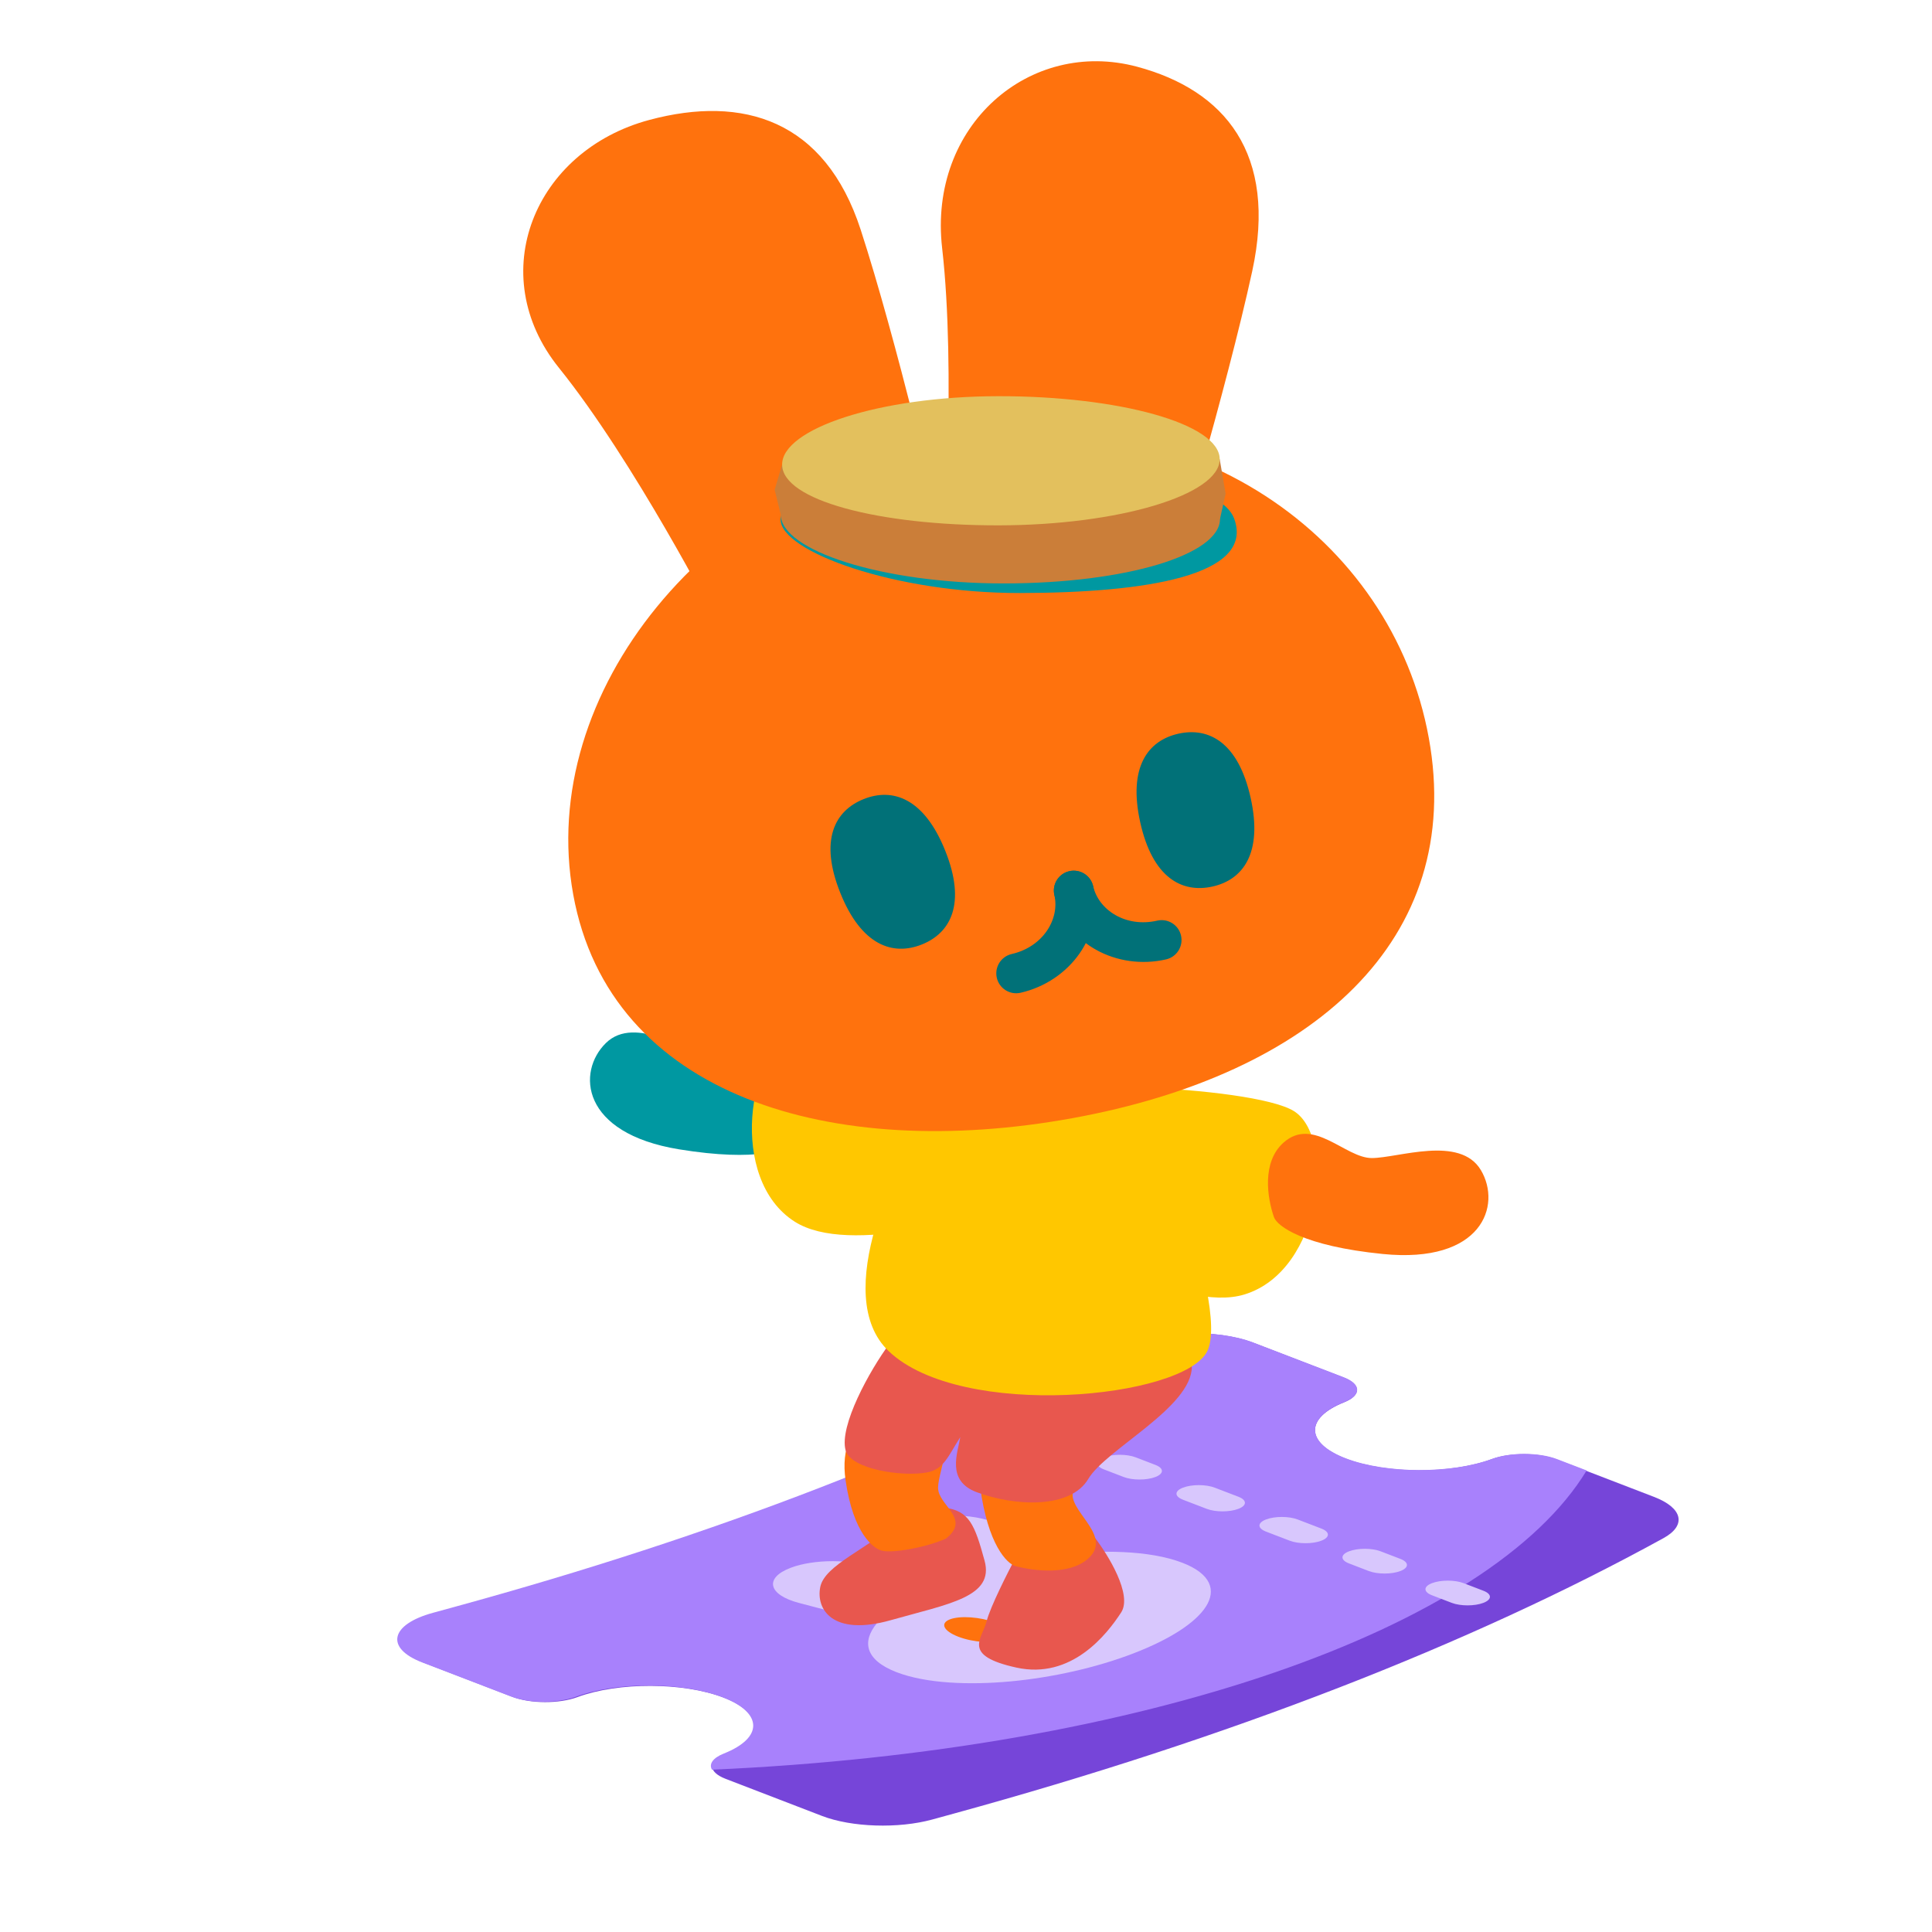
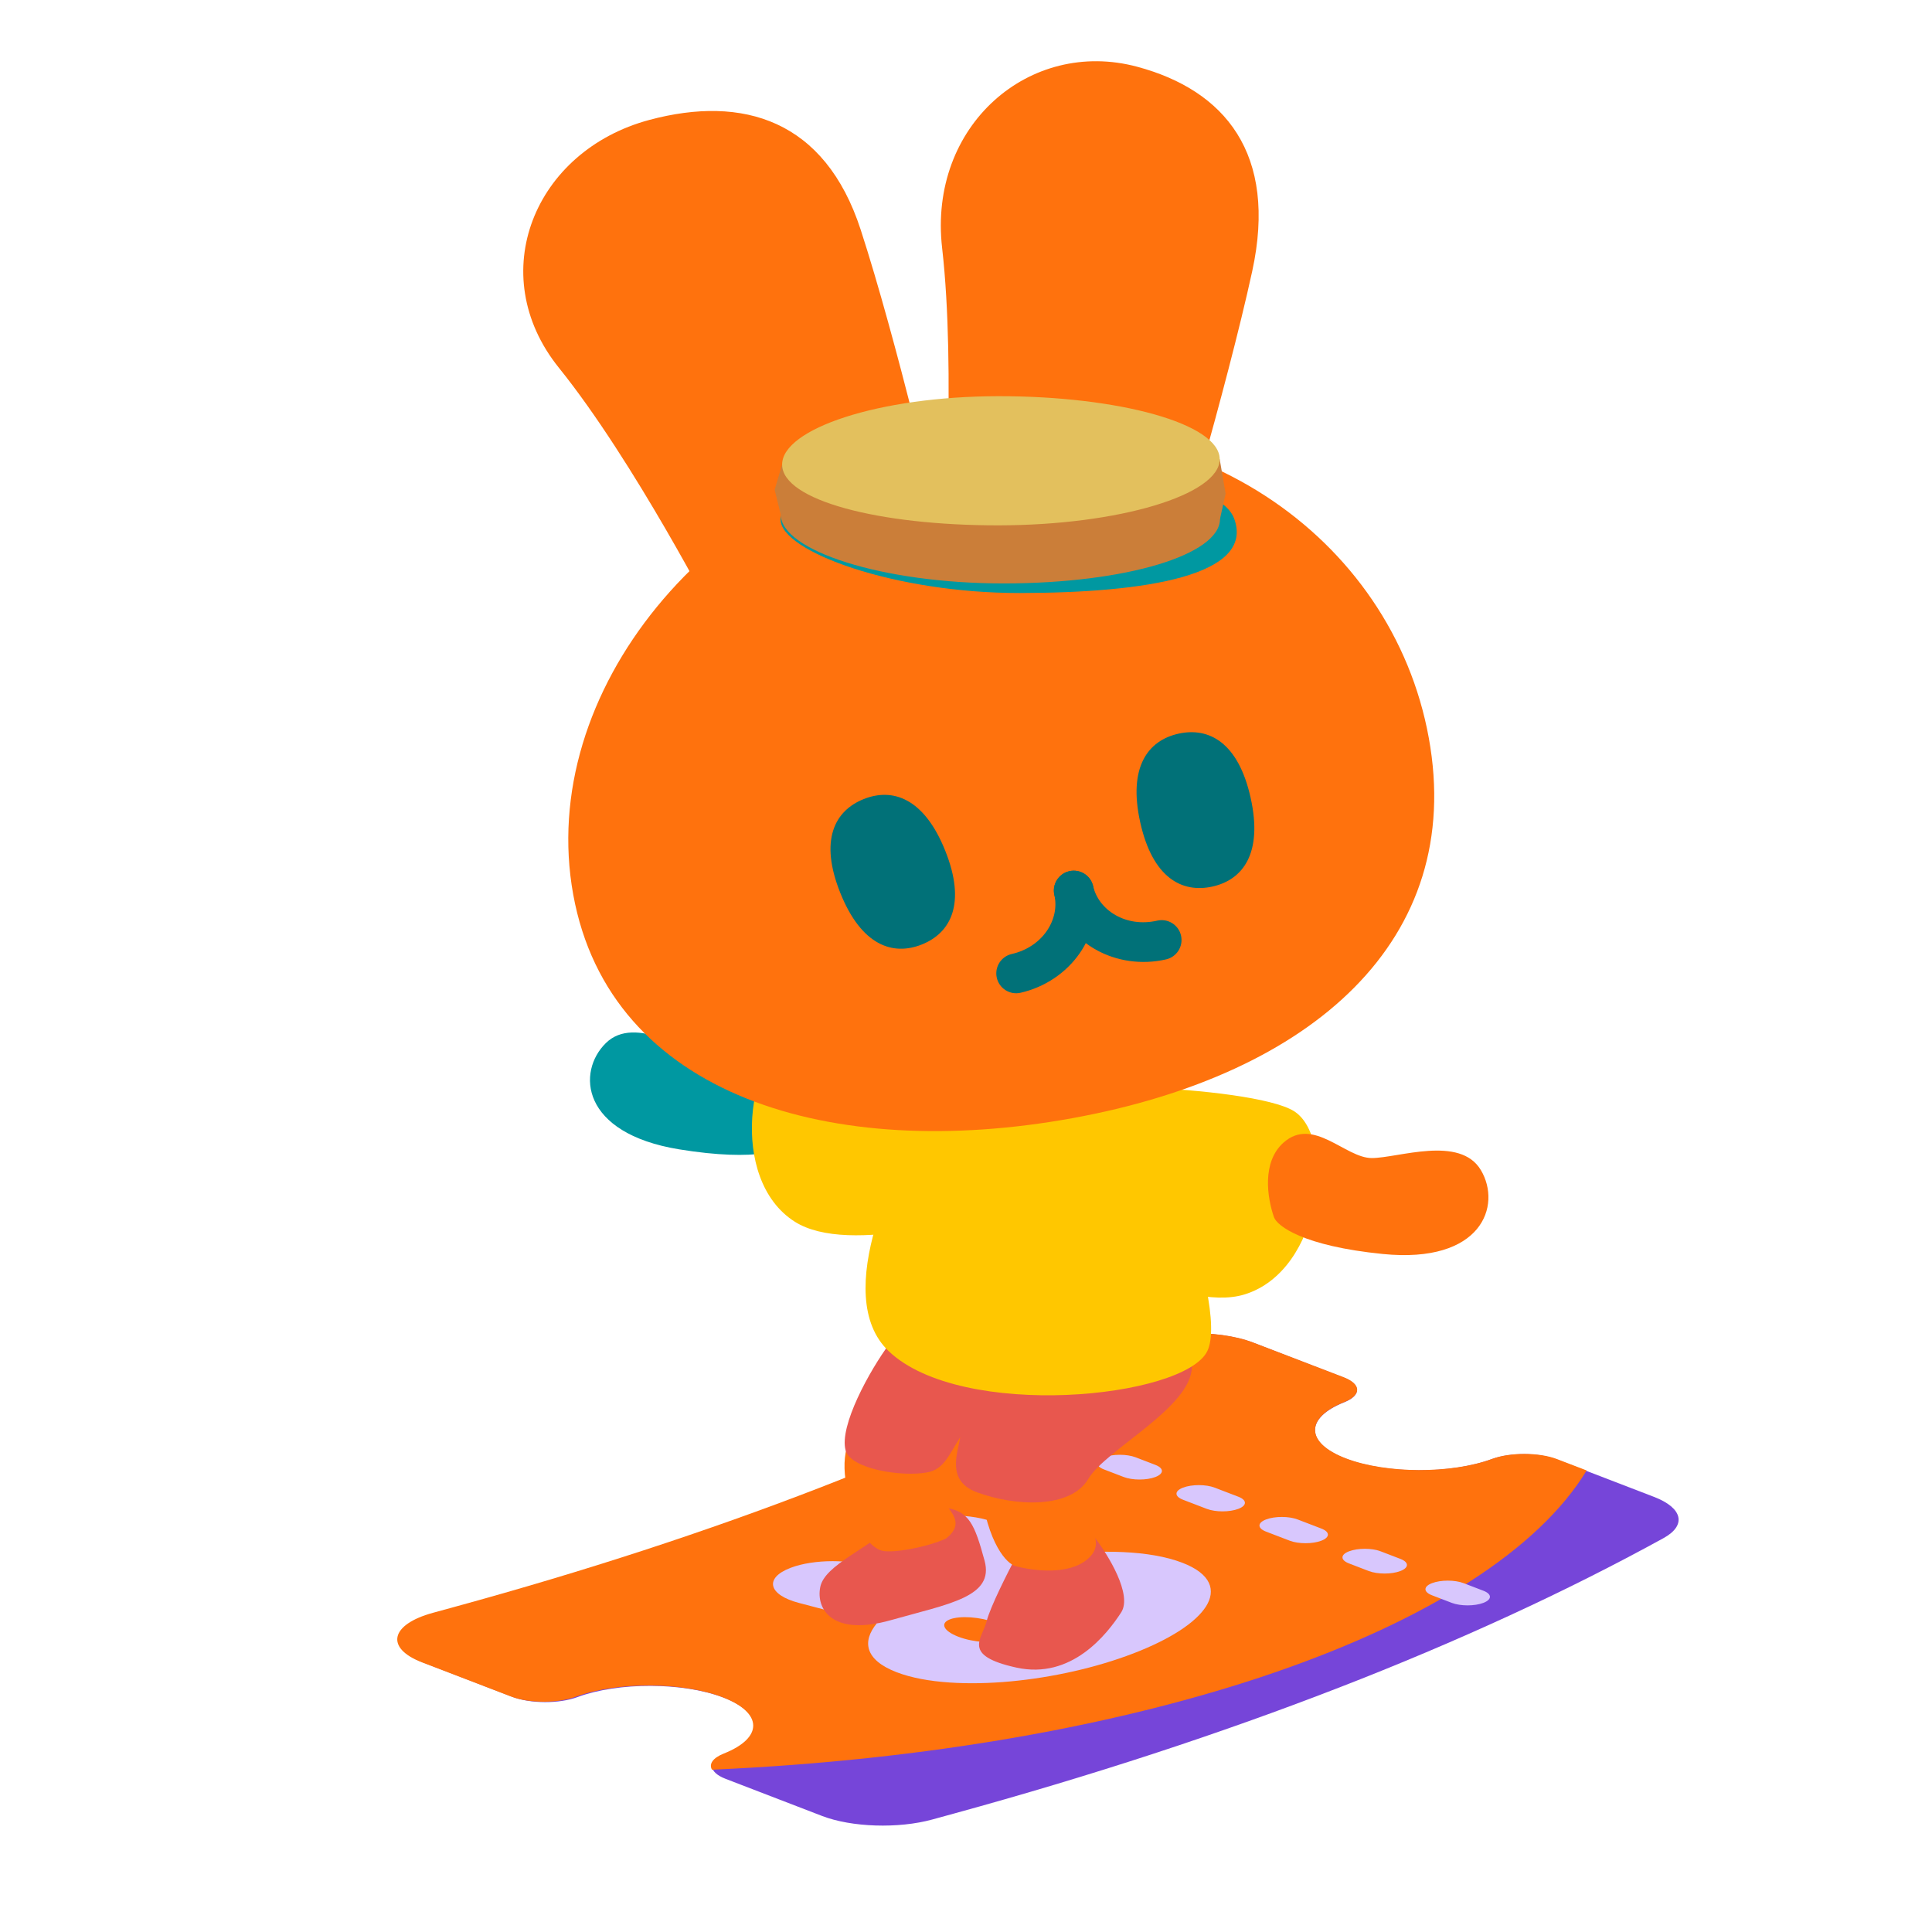
<svg xmlns="http://www.w3.org/2000/svg" width="192" height="192" fill="none" viewBox="0 0 192 192">
  <path fill="#7645D9" d="M72.11 176.779C70.34 176.098 70.315 174.997 72.054 174.304C75.976 172.742 75.933 170.251 71.924 168.709C67.915 167.167 61.441 167.15 57.379 168.659C55.579 169.328 52.716 169.318 50.946 168.637L42.13 165.245C38.447 163.829 38.955 161.478 43.195 160.315L45.326 159.73C71.21 152.629 93.752 143.879 111.982 133.858C114.916 132.246 120.925 132.043 124.543 133.435L133.516 136.887C135.284 137.567 135.312 138.667 133.579 139.36C129.671 140.922 129.72 143.409 133.724 144.949C137.728 146.49 144.191 146.508 148.253 145.005C150.055 144.338 152.912 144.349 154.68 145.029L164.381 148.761C167.235 149.859 167.629 151.588 165.314 152.86C146.026 163.462 122.175 172.719 94.789 180.233L92.66 180.818C89.273 181.747 84.636 181.598 81.695 180.467L72.11 176.779Z" />
-   <path fill="#A881FC" fill-rule="evenodd" d="M70.756 175.87C70.434 175.311 70.827 174.703 71.938 174.262C75.868 172.7 75.825 170.211 71.808 168.67C67.79 167.128 61.302 167.112 57.233 168.62C55.428 169.288 52.56 169.279 50.786 168.598L41.951 165.208C38.261 163.792 38.77 161.443 43.019 160.281L45.154 159.696C71.092 152.599 93.682 143.854 111.95 133.84C114.89 132.228 120.911 132.026 124.537 133.417L133.529 136.867C135.3 137.547 135.328 138.645 133.592 139.338C129.676 140.9 129.725 143.385 133.737 144.924C137.749 146.464 144.226 146.482 148.297 144.98C150.102 144.314 152.965 144.324 154.737 145.004L157.68 146.133C148.115 161.91 113.479 173.995 70.756 175.87Z" clip-rule="evenodd" />
+   <path fill="#FF720D" fill-rule="evenodd" d="M70.756 175.87C70.434 175.311 70.827 174.703 71.938 174.262C75.868 172.7 75.825 170.211 71.808 168.67C67.79 167.128 61.302 167.112 57.233 168.62C55.428 169.288 52.56 169.279 50.786 168.598L41.951 165.208C38.261 163.792 38.77 161.443 43.019 160.281L45.154 159.696C71.092 152.599 93.682 143.854 111.95 133.84C114.89 132.228 120.911 132.026 124.537 133.417L133.529 136.867C135.3 137.547 135.328 138.645 133.592 139.338C129.676 140.9 129.725 143.385 133.737 144.924C137.749 146.464 144.226 146.482 148.297 144.98C150.102 144.314 152.965 144.324 154.737 145.004L157.68 146.133C148.115 161.91 113.479 173.995 70.756 175.87Z" clip-rule="evenodd" />
  <path fill="#D8C7FD" fill-rule="evenodd" d="M104.608 141.661L106.572 142.414C107.439 142.747 107.439 143.287 106.572 143.619C105.704 143.952 104.297 143.952 103.43 143.619L101.466 142.866C100.598 142.533 100.598 141.993 101.466 141.661C102.334 141.328 103.74 141.328 104.608 141.661Z" clip-rule="evenodd" />
  <path fill="#D8C7FD" fill-rule="evenodd" d="M112.856 144.825L114.819 145.579C115.687 145.911 115.687 146.451 114.819 146.784C113.952 147.117 112.545 147.117 111.677 146.784L109.714 146.031C108.846 145.698 108.846 145.158 109.714 144.825C110.581 144.492 111.988 144.492 112.856 144.825Z" clip-rule="evenodd" />
  <path fill="#D8C7FD" fill-rule="evenodd" d="M123.067 149.948C122.199 150.281 120.793 150.281 119.925 149.948L117.569 149.044C116.701 148.711 116.701 148.172 117.569 147.839C118.436 147.506 119.843 147.506 120.71 147.839L123.067 148.743C123.935 149.076 123.935 149.616 123.067 149.948Z" clip-rule="evenodd" />
  <path fill="#D8C7FD" fill-rule="evenodd" d="M131.315 153.113C130.447 153.446 129.04 153.446 128.173 153.113L125.816 152.209C124.949 151.876 124.949 151.336 125.816 151.003C126.684 150.67 128.091 150.67 128.958 151.003L131.315 151.907C132.182 152.24 132.182 152.78 131.315 153.113Z" clip-rule="evenodd" />
  <path fill="#D8C7FD" fill-rule="evenodd" d="M137.206 154.168L139.169 154.921C140.037 155.254 140.037 155.794 139.169 156.127C138.302 156.46 136.895 156.46 136.027 156.127L134.064 155.373C133.196 155.04 133.196 154.501 134.064 154.168C134.931 153.835 136.338 153.835 137.206 154.168Z" clip-rule="evenodd" />
  <path fill="#D8C7FD" fill-rule="evenodd" d="M145.453 157.332L147.417 158.086C148.285 158.419 148.285 158.958 147.417 159.291C146.549 159.624 145.143 159.624 144.275 159.291L142.311 158.538C141.444 158.205 141.444 157.665 142.311 157.332C143.179 156.999 144.586 156.999 145.453 157.332Z" clip-rule="evenodd" />
  <path fill="#D8C7FD" fill-rule="evenodd" d="M90.394 154.487C88.08 153.599 88.08 152.159 90.394 151.271C93.017 150.265 97.377 150.42 99.473 151.594L104.753 154.55C109.36 153.982 114.25 154.058 117.491 155.301C120.403 156.419 120.845 158.066 119.858 159.635C118.859 161.222 116.334 162.894 112.621 164.319C108.909 165.744 104.551 166.712 100.414 167.096C96.323 167.474 92.031 167.305 89.118 166.187C85.896 164.951 85.684 163.089 87.133 161.331L79.397 159.297C76.337 158.493 75.934 156.82 78.556 155.813C80.871 154.925 84.623 154.925 86.937 155.813L92.298 157.87C92.829 157.632 93.392 157.397 93.987 157.169C94.562 156.949 95.15 156.74 95.751 156.542L90.394 154.487Z" clip-rule="evenodd" />
  <path fill="#FF720D" d="M98.9 161.249C100.372 161.813 100.745 162.586 99.733 162.974C98.721 163.363 96.708 163.22 95.236 162.655C93.764 162.09 93.391 161.317 94.403 160.929C95.415 160.541 97.428 160.684 98.9 161.249Z" />
  <path fill="#FF720D" d="M108.562 157.542C110.034 158.107 110.407 158.879 109.395 159.267C108.383 159.656 106.369 159.513 104.897 158.948C103.425 158.383 103.052 157.61 104.064 157.222C105.076 156.834 107.09 156.977 108.562 157.542Z" />
  <path fill="#E8574E" d="M111.419 160.243C112.558 158.49 110.14 154.544 108.788 152.791L101.007 154.654C100.167 156.225 98.399 159.717 98.049 161.12C97.61 162.873 95.528 164.517 101.007 165.723C106.487 166.928 109.994 162.435 111.419 160.243Z" />
  <path fill="#E8574E" d="M81.515 157.723C81.953 155.531 86.118 153.996 89.844 150.818C90.392 150.38 91.97 149.569 93.899 149.832C96.31 150.161 96.858 151.476 97.844 155.092C98.831 158.709 94.337 159.367 88.529 161.01C82.72 162.654 81.077 159.914 81.515 157.723Z" />
  <path fill="#FF720D" d="M93.224 147.851C93.224 149.614 96.544 150.917 94.008 152.901C92.062 153.777 88.748 154.377 87.652 154.106C86.792 153.894 84.794 152.405 84.033 147.116C83.082 140.505 88.681 139.183 92.062 140.579C95.442 141.974 93.224 146.088 93.224 147.851Z" />
  <path fill="#FF720D" d="M106.594 148.547C106.594 150.468 110.609 152.789 108.073 154.95C106.214 156.534 102.794 156.133 100.934 155.645C100.074 155.413 98.164 153.509 97.403 147.747C96.453 140.544 102.052 139.103 105.432 140.624C108.813 142.144 106.594 146.626 106.594 148.547Z" />
  <path fill="#E8574E" d="M84.035 144.133C83.378 141.722 86.41 136.206 88.419 133.503C98.246 132.955 118.447 129.338 118.447 135.804C118.447 139.872 109.899 144.024 108.146 146.983C106.392 149.942 100.913 149.722 97.077 148.298C94.008 147.158 95.177 144.389 95.433 142.818C94.243 144.669 93.815 146.011 92.145 146.325C89.663 146.792 84.548 146.012 84.035 144.133Z" />
  <path fill="#FFC700" d="M88.31 134.27C82.523 128.747 89.04 115.237 93.022 109.173C96.931 108.333 105.625 106.653 109.132 106.653C113.516 106.653 122.283 129.557 119.982 134.27C117.68 138.982 95.543 141.174 88.31 134.27Z" />
  <path fill="#FFC700" d="M123.669 128.643C117.44 130.546 105.397 123.297 100.154 119.434C99.946 116.965 99.665 111.523 100.206 109.503C100.882 106.978 124.36 107.857 128.556 110.402C132.753 112.947 131.454 126.264 123.669 128.643Z" />
  <path fill="#FF720D" d="M136.322 115.086C133.692 115.086 130.514 110.921 127.555 113.551C125.385 115.48 125.934 119.028 126.604 120.958C126.921 121.85 129.527 123.831 137.418 124.62C147.281 125.607 149.254 119.798 147.172 116.291C145.09 112.784 138.952 115.086 136.322 115.086Z" />
  <path fill="#0098A1" d="M71.012 105.293C73.552 105.973 77.7 102.773 79.878 106.08C81.474 108.504 80.025 111.79 78.879 113.48C78.342 114.259 75.312 115.499 67.486 114.219C57.703 112.619 57.301 106.498 60.22 103.649C63.139 100.801 68.471 104.612 71.012 105.293Z" />
  <path fill="#FFC700" d="M78.993 121.417C84.363 124.814 97.498 120.988 103.394 118.65C104.211 116.354 105.844 111.25 105.844 109.19C105.844 106.617 83.575 101.469 78.993 102.82C74.411 104.171 72.28 117.17 78.993 121.417Z" />
  <path fill="#FF720D" d="M55.542 36.549C48.053 27.247 53.098 14.981 64.531 11.918C73.847 9.421 81.98 11.921 85.528 22.81C89.077 33.7 93.373 52.087 93.373 52.087C94.976 58.069 90.968 64.34 84.422 66.094C79.271 67.474 73.896 65.656 71.121 61.596C71.121 61.596 63.03 45.852 55.542 36.549Z" />
  <path fill="#FF720D" d="M93.628 24.655C92.23 12.466 102.337 3.772 113.011 6.632C121.708 8.963 126.987 15.265 124.444 26.953C121.901 38.642 116.249 57.539 116.249 57.539C114.574 63.788 108.263 67.526 102.151 65.889C97.343 64.6 93.935 60.283 93.721 55.208C93.721 55.208 95.026 36.845 93.628 24.655Z" />
  <path fill="#FF720D" d="M141.993 73.337C145.64 93.399 130.444 106.784 106.56 111.125C82.676 115.467 60.613 108.961 56.966 88.899C53.319 68.837 70.38 47.827 94.264 43.485C118.148 39.144 138.346 53.275 141.993 73.337Z" />
  <path fill="#017178" fill-rule="evenodd" d="M106.266 86.579C107.33 86.335 108.39 86.999 108.634 88.063C109.749 92.924 106.307 97.54 101.428 98.659C100.365 98.903 99.305 98.239 99.061 97.175C98.817 96.112 99.481 95.052 100.545 94.808C103.651 94.096 105.332 91.343 104.782 88.946C104.539 87.882 105.203 86.823 106.266 86.579Z" clip-rule="evenodd" />
  <path fill="#017178" fill-rule="evenodd" d="M106.267 86.579C107.33 86.335 108.39 86.999 108.634 88.062C109.184 90.46 111.897 92.204 115.002 91.492C116.066 91.248 117.126 91.913 117.369 92.976C117.613 94.04 116.949 95.099 115.885 95.343C111.007 96.462 105.897 93.807 104.783 88.946C104.539 87.882 105.203 86.823 106.267 86.579Z" clip-rule="evenodd" />
  <path fill="#017178" d="M93.939 84.549C96.035 89.787 94.494 92.709 91.612 93.862C88.731 95.015 85.6 93.963 83.504 88.726C81.407 83.488 82.948 80.567 85.83 79.413C88.711 78.26 91.842 79.312 93.939 84.549Z" />
  <path fill="#017178" d="M124.288 79.289C125.513 84.796 123.522 87.431 120.492 88.105C117.462 88.779 114.542 87.237 113.316 81.73C112.091 76.223 114.082 73.588 117.112 72.913C120.142 72.239 123.063 73.782 124.288 79.289Z" />
  <path fill="#0098A1" d="M122.647 51.529C124.747 57.212 113.819 58.919 101.35 58.934C88.88 58.948 77.58 54.795 77.576 51.639C77.572 48.483 87.862 46.309 100.332 46.294C112.802 46.28 121.481 48.371 122.647 51.529Z" />
  <path fill="#CB7E39" d="M121.243 51.574C121.247 55.118 111.959 57.967 99.798 57.981C87.637 57.996 77.594 54.689 77.59 51.145C77.586 47.6 87.621 45.161 99.783 45.146C111.944 45.132 121.238 48.029 121.243 51.574Z" />
  <path fill="#CB7E39" d="M121.213 45.636L77.726 46.169L76.983 48.666L77.59 51.145L121.242 51.574L121.8 49.058L121.213 45.636Z" />
  <path fill="#E3C05D" d="M121.213 45.636C121.217 49.181 111.167 52.194 99.241 52.209C87.316 52.223 77.73 49.713 77.726 46.169C77.722 42.625 87.301 39.388 99.226 39.373C111.152 39.359 121.209 42.092 121.213 45.636Z" />
</svg>
